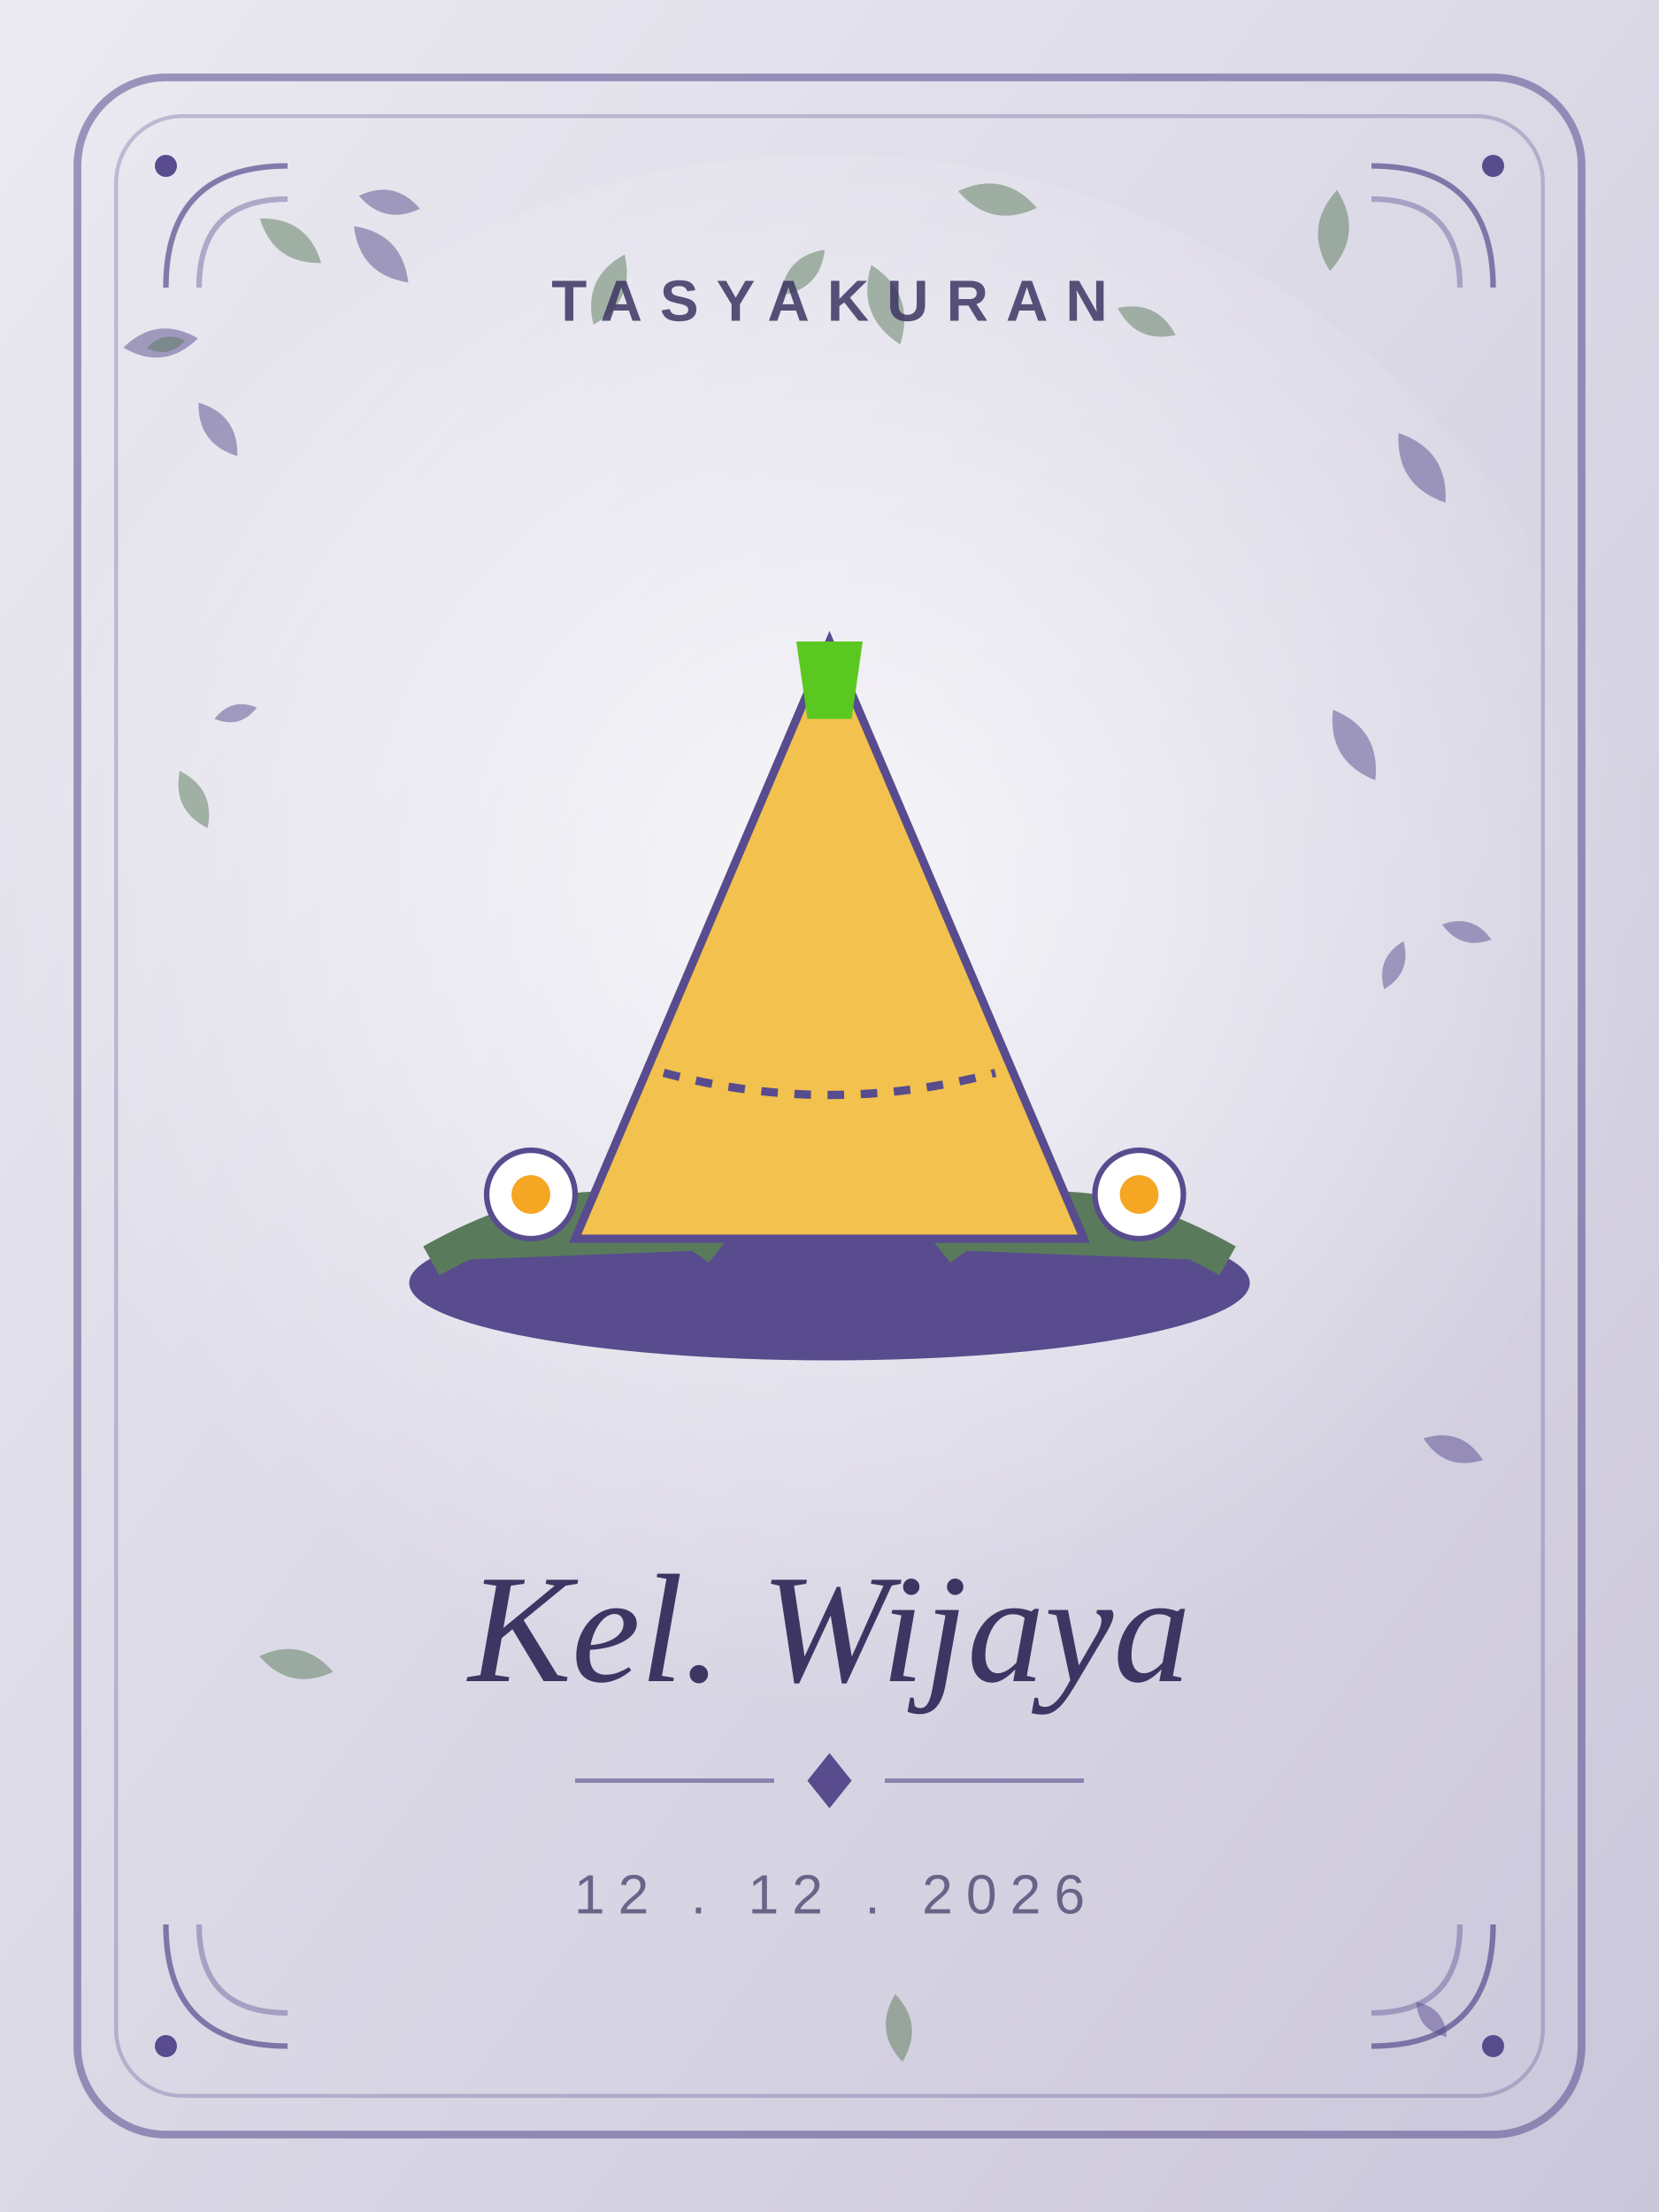
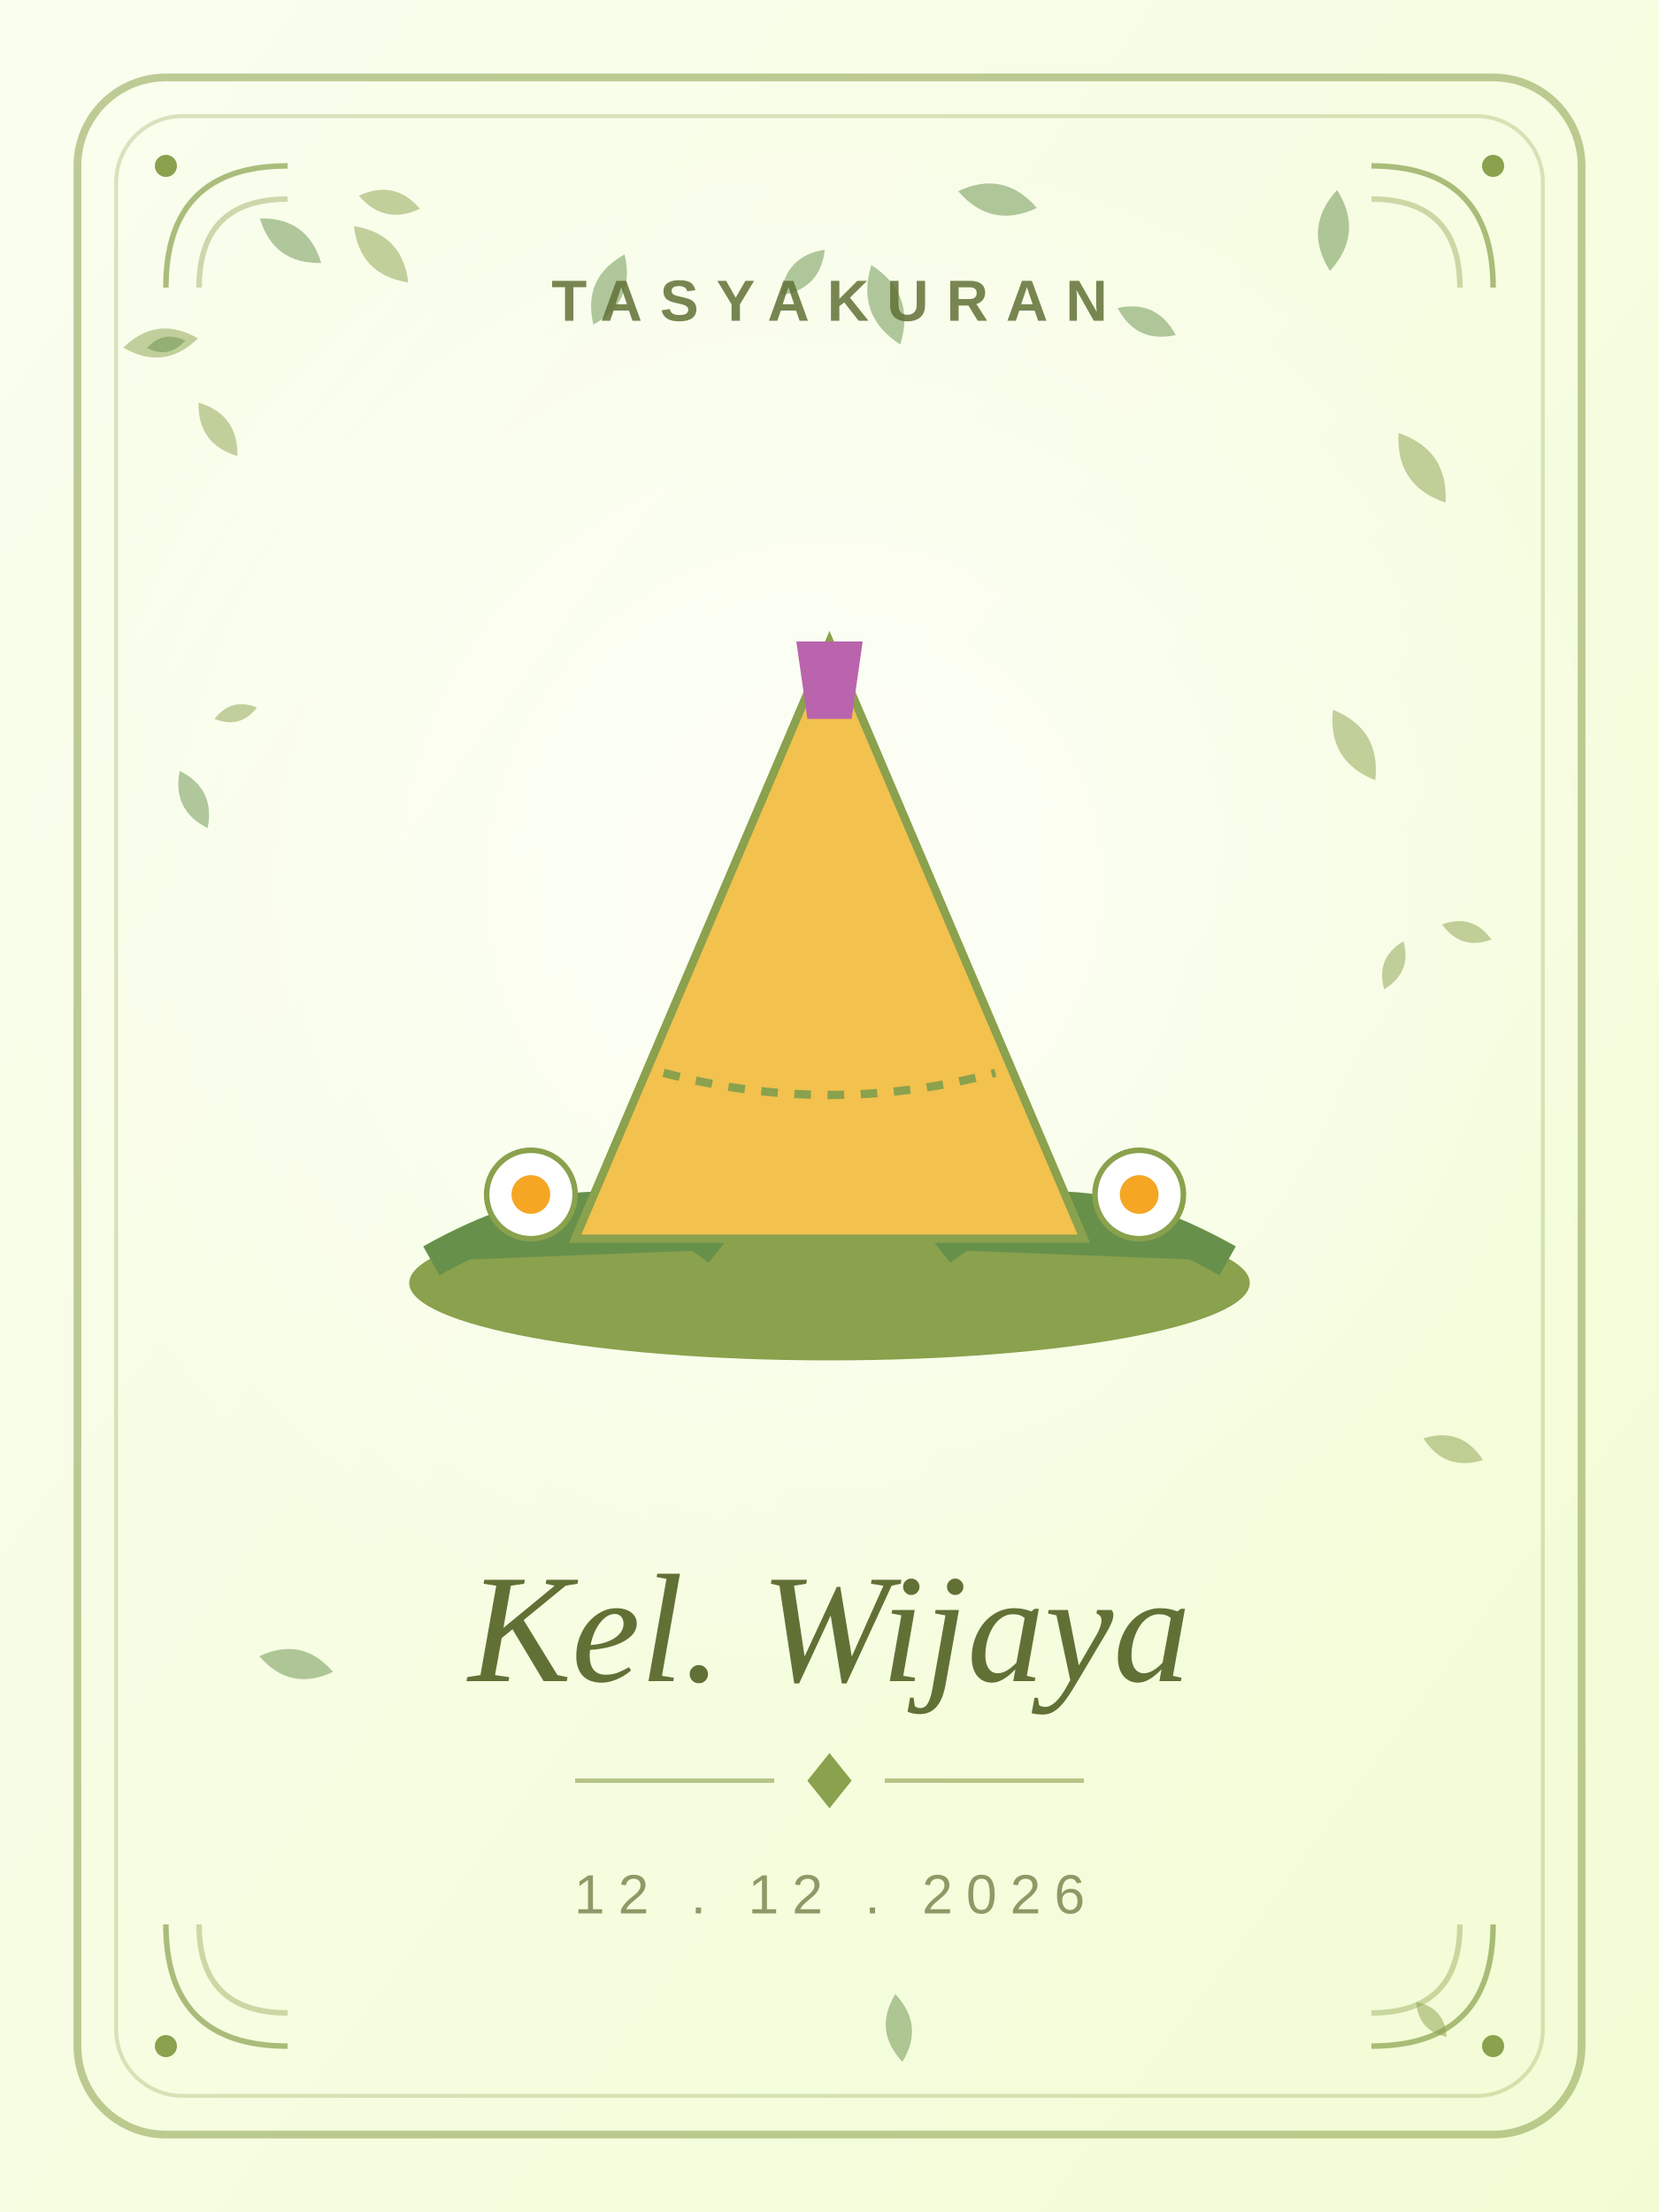
<svg xmlns="http://www.w3.org/2000/svg" viewBox="0 0 300 400" width="600" height="800">
  <defs>
    <linearGradient id="bg" x1="0" y1="0" x2="1" y2="1">
-       <stop offset="0" stop-color="#ebeaf1" />
-       <stop offset="1" stop-color="#cbc7db" />
+       <stop offset="0" stop-color="#fafeef" />
+       <stop offset="1" stop-color="#f2fcd4" />
    </linearGradient>
    <radialGradient id="glow" cx="0.5" cy="0.44" r="0.5">
      <stop offset="0" stop-color="#ffffff" stop-opacity="0.75" />
      <stop offset="1" stop-color="#ffffff" stop-opacity="0" />
    </radialGradient>
  </defs>
  <rect width="300" height="400" fill="url(#bg)" />
  <circle cx="150" cy="178" r="150" fill="url(#glow)" />
  <g>
-     <path d="M0 0 Q3.012 -3.963 0 -7.926 Q-3.012 -3.963 0 0 Z" fill="#584c8e" fill-opacity="0.5" transform="translate(38.8 130) rotate(75)" />
-     <path d="M0 0 Q4.679 -6.157 0 -12.313 Q-4.679 -6.157 0 0 Z" fill="#5a7b5b" fill-opacity="0.5" transform="translate(161.9 360.6) rotate(174)" />
-     <path d="M0 0 Q4.295 -5.652 0 -11.303 Q-4.295 -5.652 0 0 Z" fill="#584c8e" fill-opacity="0.5" transform="translate(64.9 35.4) rotate(102)" />
-     <path d="M0 0 Q5.177 -6.812 0 -13.625 Q-5.177 -6.812 0 0 Z" fill="#5a7b5b" fill-opacity="0.5" transform="translate(46.9 299.5) rotate(102)" />
-     <path d="M0 0 Q4.353 -5.728 0 -11.456 Q-4.353 -5.728 0 0 Z" fill="#584c8e" fill-opacity="0.5" transform="translate(257.4 260.1) rotate(110)" />
-     <path d="M0 0 Q5.586 -7.35 0 -14.701 Q-5.586 -7.35 0 0 Z" fill="#5a7b5b" fill-opacity="0.5" transform="translate(240.5 49) rotate(5)" />
-     <path d="M0 0 Q5.379 -7.078 0 -14.155 Q-5.379 -7.078 0 0 Z" fill="#584c8e" fill-opacity="0.5" transform="translate(64 40.9) rotate(136)" />
-     <path d="M0 0 Q5.529 -7.276 0 -14.551 Q-5.529 -7.276 0 0 Z" fill="#5a7b5b" fill-opacity="0.5" transform="translate(187.5 37.6) rotate(282)" />
-     <path d="M0 0 Q5.775 -7.599 0 -15.198 Q-5.775 -7.599 0 0 Z" fill="#584c8e" fill-opacity="0.5" transform="translate(252.9 78.3) rotate(146)" />
-     <path d="M0 0 Q4.402 -5.792 0 -11.585 Q-4.402 -5.792 0 0 Z" fill="#5a7b5b" fill-opacity="0.5" transform="translate(202.1 55.7) rotate(115)" />
-     <path d="M0 0 Q5.169 -6.802 0 -13.604 Q-5.169 -6.802 0 0 Z" fill="#584c8e" fill-opacity="0.5" transform="translate(35.8 61.2) rotate(263)" />
-     <path d="M0 0 Q4.378 -5.76 0 -11.52 Q-4.378 -5.76 0 0 Z" fill="#5a7b5b" fill-opacity="0.5" transform="translate(32.5 139.4) rotate(154)" />
-     <path d="M0 0 Q3.546 -4.665 0 -9.331 Q-3.546 -4.665 0 0 Z" fill="#584c8e" fill-opacity="0.5" transform="translate(269.7 169.9) rotate(287)" />
-     <path d="M0 0 Q5.81 -7.645 0 -15.289 Q-5.81 -7.645 0 0 Z" fill="#5a7b5b" fill-opacity="0.5" transform="translate(162.8 62.3) rotate(340)" />
-     <path d="M0 0 Q4.542 -5.977 0 -11.953 Q-4.542 -5.977 0 0 Z" fill="#584c8e" fill-opacity="0.5" transform="translate(35.9 72.8) rotate(144)" />
-     <path d="M0 0 Q2.685 -3.533 0 -7.066 Q-2.685 -3.533 0 0 Z" fill="#5a7b5b" fill-opacity="0.5" transform="translate(33.5 61.6) rotate(259)" />
-     <path d="M0 0 Q5.649 -7.433 0 -14.867 Q-5.649 -7.433 0 0 Z" fill="#584c8e" fill-opacity="0.5" transform="translate(248.7 141.1) rotate(329)" />
-     <path d="M0 0 Q5.211 -6.857 0 -13.714 Q-5.211 -6.857 0 0 Z" fill="#5a7b5b" fill-opacity="0.5" transform="translate(47 39.5) rotate(126)" />
-     <path d="M0 0 Q3.558 -4.682 0 -9.363 Q-3.558 -4.682 0 0 Z" fill="#584c8e" fill-opacity="0.5" transform="translate(253.8 170.2) rotate(202)" />
-     <path d="M0 0 Q5.279 -6.946 0 -13.892 Q-5.279 -6.946 0 0 Z" fill="#5a7b5b" fill-opacity="0.5" transform="translate(107.3 58.7) rotate(24)" />
-     <path d="M0 0 Q3.19 -4.197 0 -8.395 Q-3.19 -4.197 0 0 Z" fill="#584c8e" fill-opacity="0.5" transform="translate(256.1 362) rotate(139)" />
-     <path d="M0 0 Q4.351 -5.726 0 -11.451 Q-4.351 -5.726 0 0 Z" fill="#5a7b5b" fill-opacity="0.5" transform="translate(141.2 53.4) rotate(44)" />
+     <path d="M0 0 Q3.012 -3.963 0 -7.926 Q-3.012 -3.963 0 0 Z" fill="#8aa14d" fill-opacity="0.5" transform="translate(38.8 130) rotate(75)" />
+     <path d="M0 0 Q4.679 -6.157 0 -12.313 Q-4.679 -6.157 0 0 Z" fill="#67904b" fill-opacity="0.5" transform="translate(161.9 360.6) rotate(174)" />
+     <path d="M0 0 Q4.295 -5.652 0 -11.303 Q-4.295 -5.652 0 0 Z" fill="#8aa14d" fill-opacity="0.5" transform="translate(64.9 35.4) rotate(102)" />
+     <path d="M0 0 Q5.177 -6.812 0 -13.625 Q-5.177 -6.812 0 0 Z" fill="#67904b" fill-opacity="0.5" transform="translate(46.9 299.5) rotate(102)" />
+     <path d="M0 0 Q4.353 -5.728 0 -11.456 Q-4.353 -5.728 0 0 Z" fill="#8aa14d" fill-opacity="0.5" transform="translate(257.4 260.1) rotate(110)" />
+     <path d="M0 0 Q5.586 -7.35 0 -14.701 Q-5.586 -7.35 0 0 Z" fill="#67904b" fill-opacity="0.5" transform="translate(240.5 49) rotate(5)" />
+     <path d="M0 0 Q5.379 -7.078 0 -14.155 Q-5.379 -7.078 0 0 Z" fill="#8aa14d" fill-opacity="0.5" transform="translate(64 40.9) rotate(136)" />
+     <path d="M0 0 Q5.529 -7.276 0 -14.551 Q-5.529 -7.276 0 0 Z" fill="#67904b" fill-opacity="0.5" transform="translate(187.5 37.6) rotate(282)" />
+     <path d="M0 0 Q5.775 -7.599 0 -15.198 Q-5.775 -7.599 0 0 Z" fill="#8aa14d" fill-opacity="0.5" transform="translate(252.9 78.3) rotate(146)" />
+     <path d="M0 0 Q4.402 -5.792 0 -11.585 Q-4.402 -5.792 0 0 Z" fill="#67904b" fill-opacity="0.5" transform="translate(202.1 55.7) rotate(115)" />
+     <path d="M0 0 Q5.169 -6.802 0 -13.604 Q-5.169 -6.802 0 0 Z" fill="#8aa14d" fill-opacity="0.5" transform="translate(35.8 61.2) rotate(263)" />
+     <path d="M0 0 Q4.378 -5.76 0 -11.52 Q-4.378 -5.76 0 0 Z" fill="#67904b" fill-opacity="0.5" transform="translate(32.5 139.4) rotate(154)" />
+     <path d="M0 0 Q3.546 -4.665 0 -9.331 Q-3.546 -4.665 0 0 Z" fill="#8aa14d" fill-opacity="0.5" transform="translate(269.7 169.9) rotate(287)" />
+     <path d="M0 0 Q5.81 -7.645 0 -15.289 Q-5.81 -7.645 0 0 Z" fill="#67904b" fill-opacity="0.5" transform="translate(162.8 62.3) rotate(340)" />
+     <path d="M0 0 Q4.542 -5.977 0 -11.953 Q-4.542 -5.977 0 0 Z" fill="#8aa14d" fill-opacity="0.5" transform="translate(35.9 72.8) rotate(144)" />
+     <path d="M0 0 Q2.685 -3.533 0 -7.066 Q-2.685 -3.533 0 0 Z" fill="#67904b" fill-opacity="0.5" transform="translate(33.5 61.6) rotate(259)" />
+     <path d="M0 0 Q5.649 -7.433 0 -14.867 Q-5.649 -7.433 0 0 Z" fill="#8aa14d" fill-opacity="0.5" transform="translate(248.7 141.1) rotate(329)" />
+     <path d="M0 0 Q5.211 -6.857 0 -13.714 Q-5.211 -6.857 0 0 Z" fill="#67904b" fill-opacity="0.5" transform="translate(47 39.5) rotate(126)" />
+     <path d="M0 0 Q3.558 -4.682 0 -9.363 Q-3.558 -4.682 0 0 Z" fill="#8aa14d" fill-opacity="0.5" transform="translate(253.8 170.2) rotate(202)" />
+     <path d="M0 0 Q5.279 -6.946 0 -13.892 Q-5.279 -6.946 0 0 Z" fill="#67904b" fill-opacity="0.5" transform="translate(107.3 58.7) rotate(24)" />
+     <path d="M0 0 Q3.19 -4.197 0 -8.395 Q-3.19 -4.197 0 0 Z" fill="#8aa14d" fill-opacity="0.5" transform="translate(256.1 362) rotate(139)" />
+     <path d="M0 0 Q4.351 -5.726 0 -11.451 Q-4.351 -5.726 0 0 Z" fill="#67904b" fill-opacity="0.5" transform="translate(141.2 53.4) rotate(44)" />
  </g>
-   <rect x="14" y="14" width="272" height="372" rx="16" fill="none" stroke="#584c8e" stroke-opacity="0.55" stroke-width="1.4" />
-   <rect x="21" y="21" width="258" height="358" rx="12" fill="none" stroke="#584c8e" stroke-opacity="0.3" stroke-width="0.7" />
-   <g transform="translate(30 30) rotate(0)" fill="none" stroke="#584c8e" stroke-width="1" stroke-opacity="0.7">
+   <rect x="14" y="14" width="272" height="372" rx="16" fill="none" stroke="#8aa14d" stroke-opacity="0.55" stroke-width="1.4" />
+   <rect x="21" y="21" width="258" height="358" rx="12" fill="none" stroke="#8aa14d" stroke-opacity="0.3" stroke-width="0.7" />
+   <g transform="translate(30 30) rotate(0)" fill="none" stroke="#8aa14d" stroke-width="1" stroke-opacity="0.7">
    <path d="M0 22 Q0 0 22 0" />
    <path d="M6 22 Q6 6 22 6" stroke-opacity="0.4" />
-     <circle cx="0" cy="0" r="2" fill="#584c8e" stroke="none" />
+     <circle cx="0" cy="0" r="2" fill="#8aa14d" stroke="none" />
  </g>
-   <g transform="translate(270 30) rotate(90)" fill="none" stroke="#584c8e" stroke-width="1" stroke-opacity="0.7">
+   <g transform="translate(270 30) rotate(90)" fill="none" stroke="#8aa14d" stroke-width="1" stroke-opacity="0.7">
    <path d="M0 22 Q0 0 22 0" />
    <path d="M6 22 Q6 6 22 6" stroke-opacity="0.4" />
-     <circle cx="0" cy="0" r="2" fill="#584c8e" stroke="none" />
+     <circle cx="0" cy="0" r="2" fill="#8aa14d" stroke="none" />
  </g>
-   <g transform="translate(270 370) rotate(180)" fill="none" stroke="#584c8e" stroke-width="1" stroke-opacity="0.7">
+   <g transform="translate(270 370) rotate(180)" fill="none" stroke="#8aa14d" stroke-width="1" stroke-opacity="0.7">
    <path d="M0 22 Q0 0 22 0" />
    <path d="M6 22 Q6 6 22 6" stroke-opacity="0.4" />
-     <circle cx="0" cy="0" r="2" fill="#584c8e" stroke="none" />
+     <circle cx="0" cy="0" r="2" fill="#8aa14d" stroke="none" />
  </g>
-   <g transform="translate(30 370) rotate(270)" fill="none" stroke="#584c8e" stroke-width="1" stroke-opacity="0.7">
+   <g transform="translate(30 370) rotate(270)" fill="none" stroke="#8aa14d" stroke-width="1" stroke-opacity="0.7">
    <path d="M0 22 Q0 0 22 0" />
    <path d="M6 22 Q6 6 22 6" stroke-opacity="0.4" />
-     <circle cx="0" cy="0" r="2" fill="#584c8e" stroke="none" />
+     <circle cx="0" cy="0" r="2" fill="#8aa14d" stroke="none" />
  </g>
-   <text x="150" y="58" text-anchor="middle" font-family="'Helvetica Neue', Arial, sans-serif" font-size="10.5" font-weight="600" letter-spacing="3.2" fill="#3e3563" fill-opacity="0.85">TASYAKURAN</text>
+   <text x="150" y="58" text-anchor="middle" font-family="'Helvetica Neue', Arial, sans-serif" font-size="10.5" font-weight="600" letter-spacing="3.2" fill="#617136" fill-opacity="0.85">TASYAKURAN</text>
  <g transform="translate(150 180)">
-     <ellipse cx="0" cy="52" rx="76" ry="14" fill="#584c8e" />
-     <path d="M-72 48 Q-40 30 -20 46 M72 48 Q40 30 20 46" fill="#5a7b5b" stroke="#5a7b5b" stroke-width="6" />
-     <path d="M0 -64 L46 44 L-46 44 Z" fill="#f2c14e" stroke="#584c8e" stroke-width="1.5" />
-     <path d="M-6 -64 L6 -64 L4 -50 L-4 -50 Z" fill="#5bc821" />
-     <circle cx="-54" cy="36" r="8" fill="#ffffff" stroke="#584c8e" />
+     <ellipse cx="0" cy="52" rx="76" ry="14" fill="#8aa14d" />
+     <path d="M-72 48 Q-40 30 -20 46 M72 48 Q40 30 20 46" fill="#67904b" stroke="#67904b" stroke-width="6" />
+     <path d="M0 -64 L46 44 L-46 44 Z" fill="#f2c14e" stroke="#8aa14d" stroke-width="1.5" />
+     <path d="M-6 -64 L6 -64 L4 -50 L-4 -50 Z" fill="#b964ad" />
+     <circle cx="-54" cy="36" r="8" fill="#ffffff" stroke="#8aa14d" />
    <circle cx="-54" cy="36" r="3.5" fill="#f5a623" />
-     <circle cx="56" cy="36" r="8" fill="#ffffff" stroke="#584c8e" />
+     <circle cx="56" cy="36" r="8" fill="#ffffff" stroke="#8aa14d" />
    <circle cx="56" cy="36" r="3.5" fill="#f5a623" />
-     <path d="M-30 14 Q0 22 30 14" fill="none" stroke="#584c8e" stroke-width="1.5" stroke-dasharray="3 3" />
+     <path d="M-30 14 Q0 22 30 14" fill="none" stroke="#8aa14d" stroke-width="1.5" stroke-dasharray="3 3" />
  </g>
-   <text x="150" y="304" text-anchor="middle" font-family="Georgia, 'Times New Roman', serif" font-style="italic" font-size="28" fill="#3e3563">Kel. Wijaya</text>
-   <g fill="#584c8e" stroke="#584c8e">
+   <text x="150" y="304" text-anchor="middle" font-family="Georgia, 'Times New Roman', serif" font-style="italic" font-size="28" fill="#617136">Kel. Wijaya</text>
+   <g fill="#8aa14d" stroke="#8aa14d">
    <line x1="104" y1="322" x2="140" y2="322" stroke-width="0.8" stroke-opacity="0.6" />
    <line x1="160" y1="322" x2="196" y2="322" stroke-width="0.8" stroke-opacity="0.6" />
    <path d="M150 317 L154 322 L150 327 L146 322 Z" stroke="none" />
  </g>
-   <text x="150" y="346" text-anchor="middle" font-family="'Helvetica Neue', Arial, sans-serif" font-size="10" letter-spacing="2.4" fill="#3e3563" fill-opacity="0.7">12 . 12 . 2026</text>
+   <text x="150" y="346" text-anchor="middle" font-family="'Helvetica Neue', Arial, sans-serif" font-size="10" letter-spacing="2.4" fill="#617136" fill-opacity="0.7">12 . 12 . 2026</text>
</svg>
